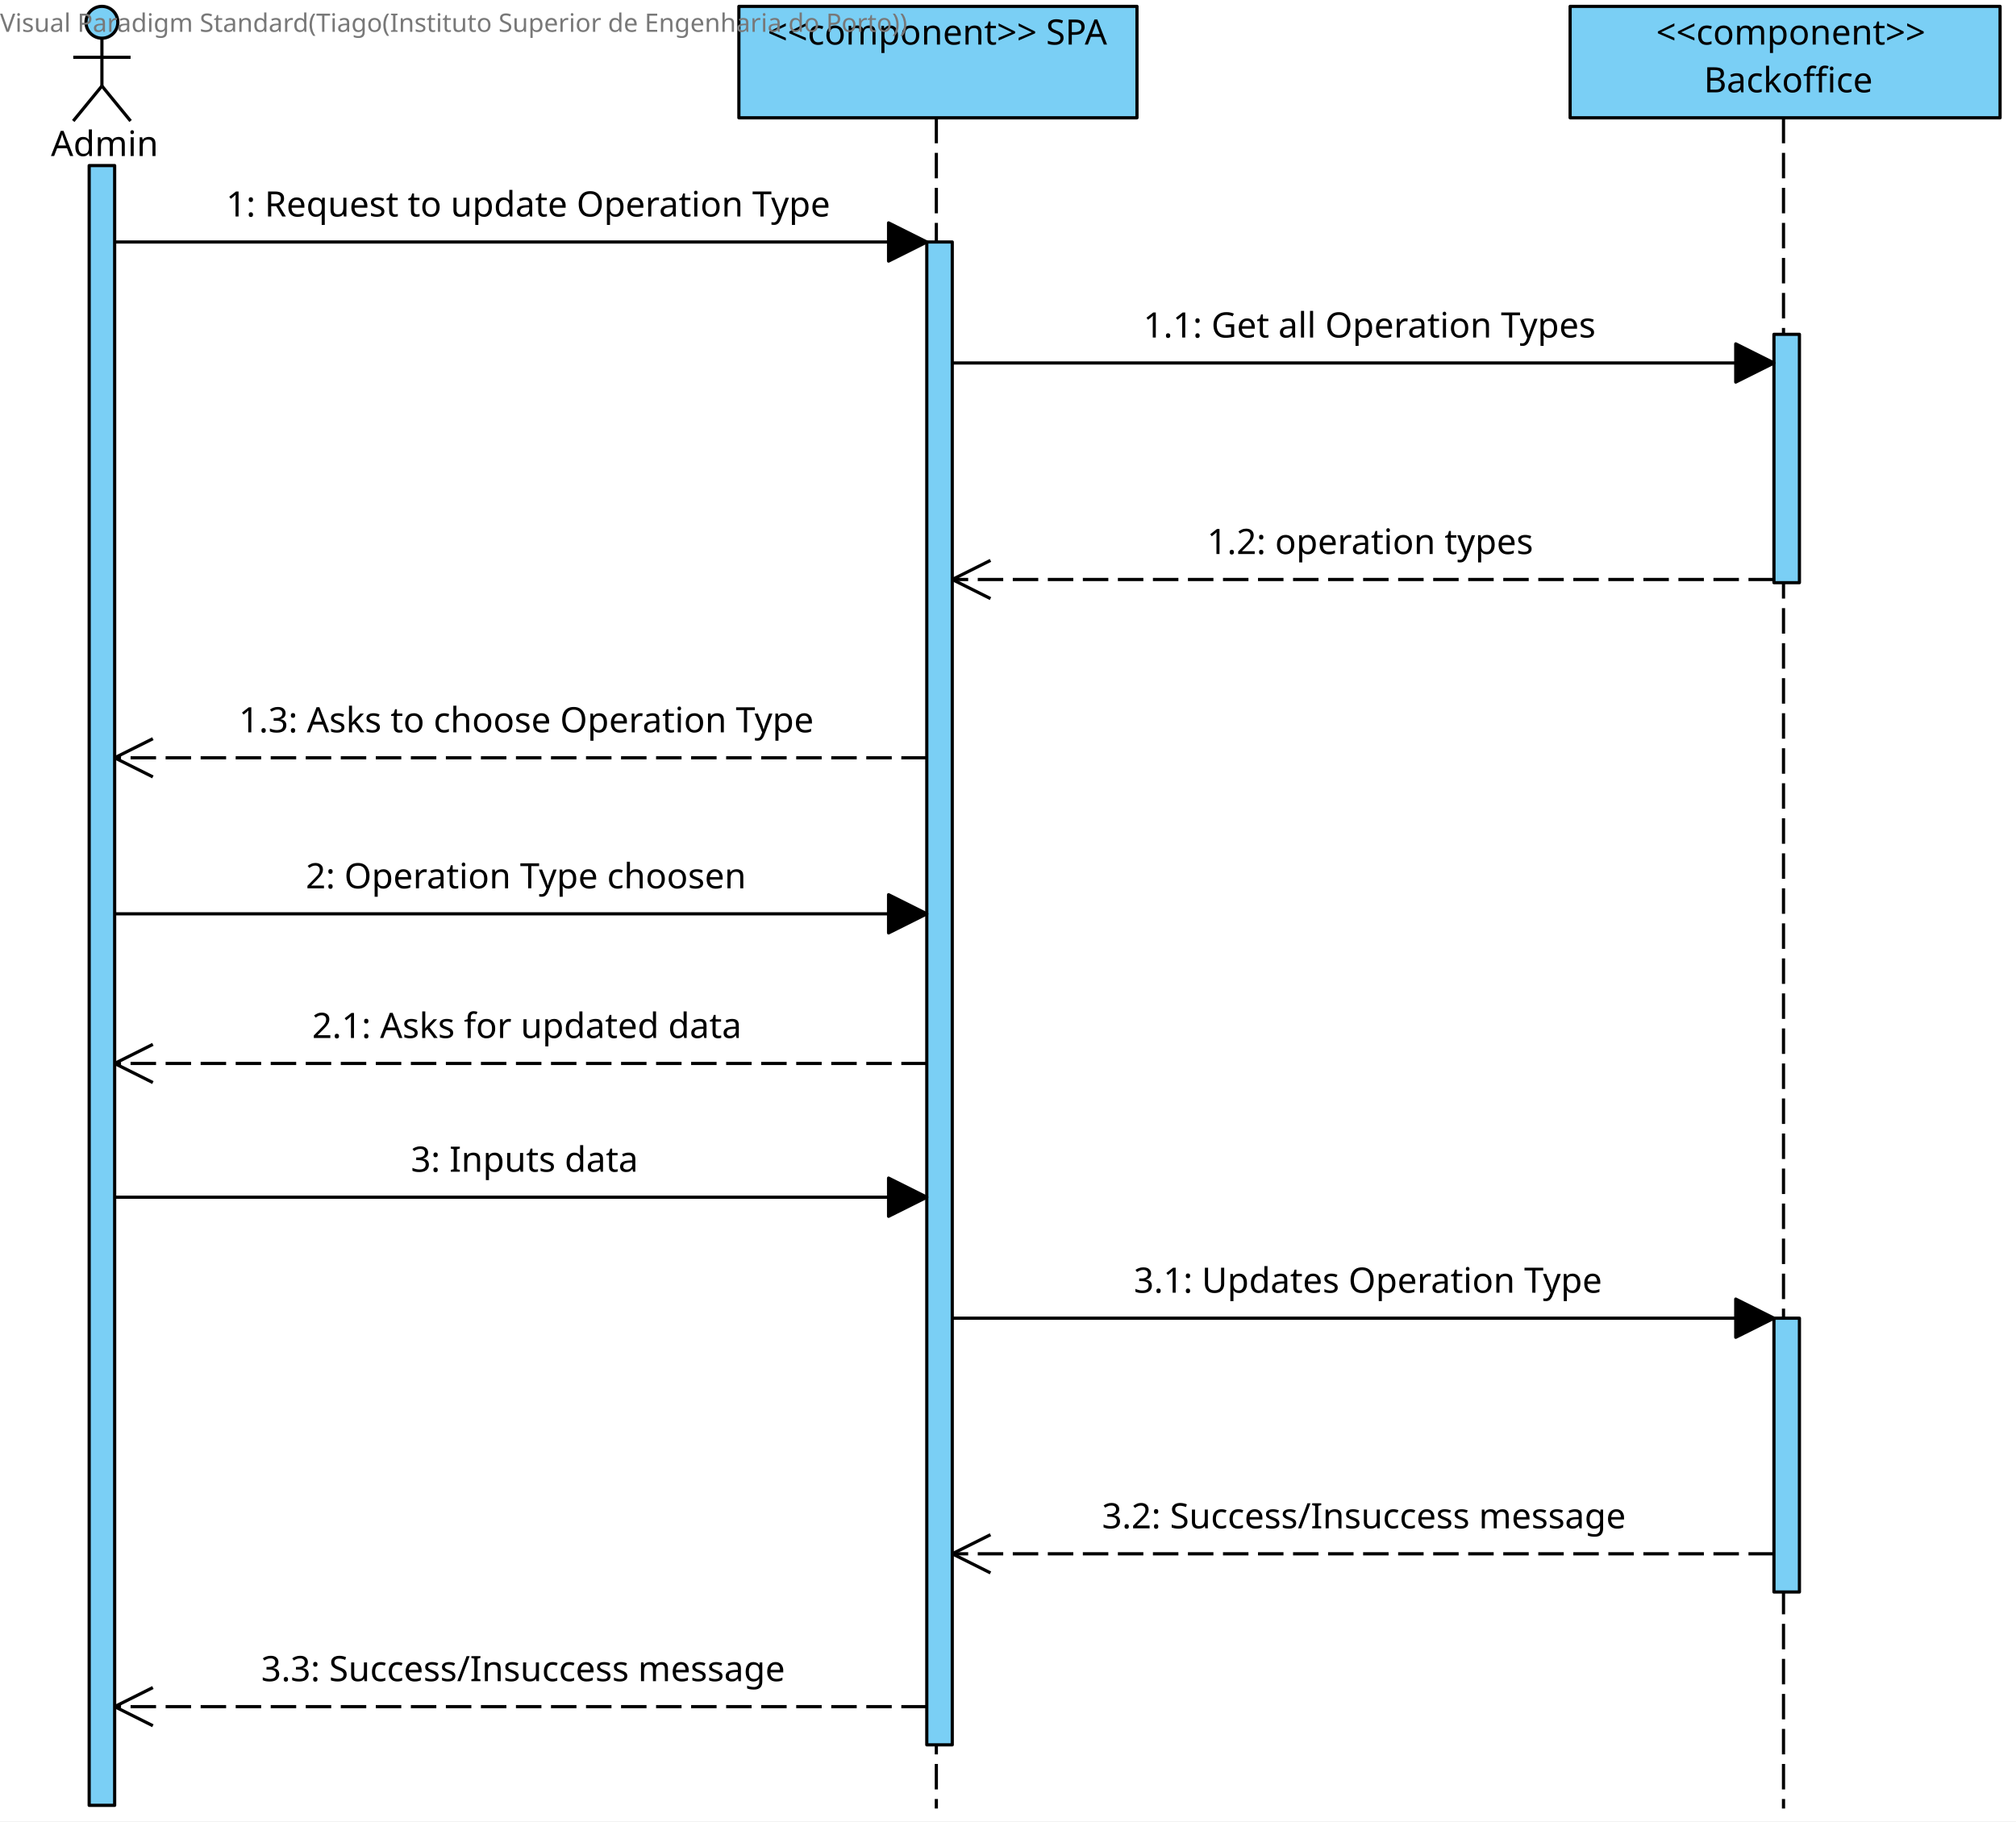
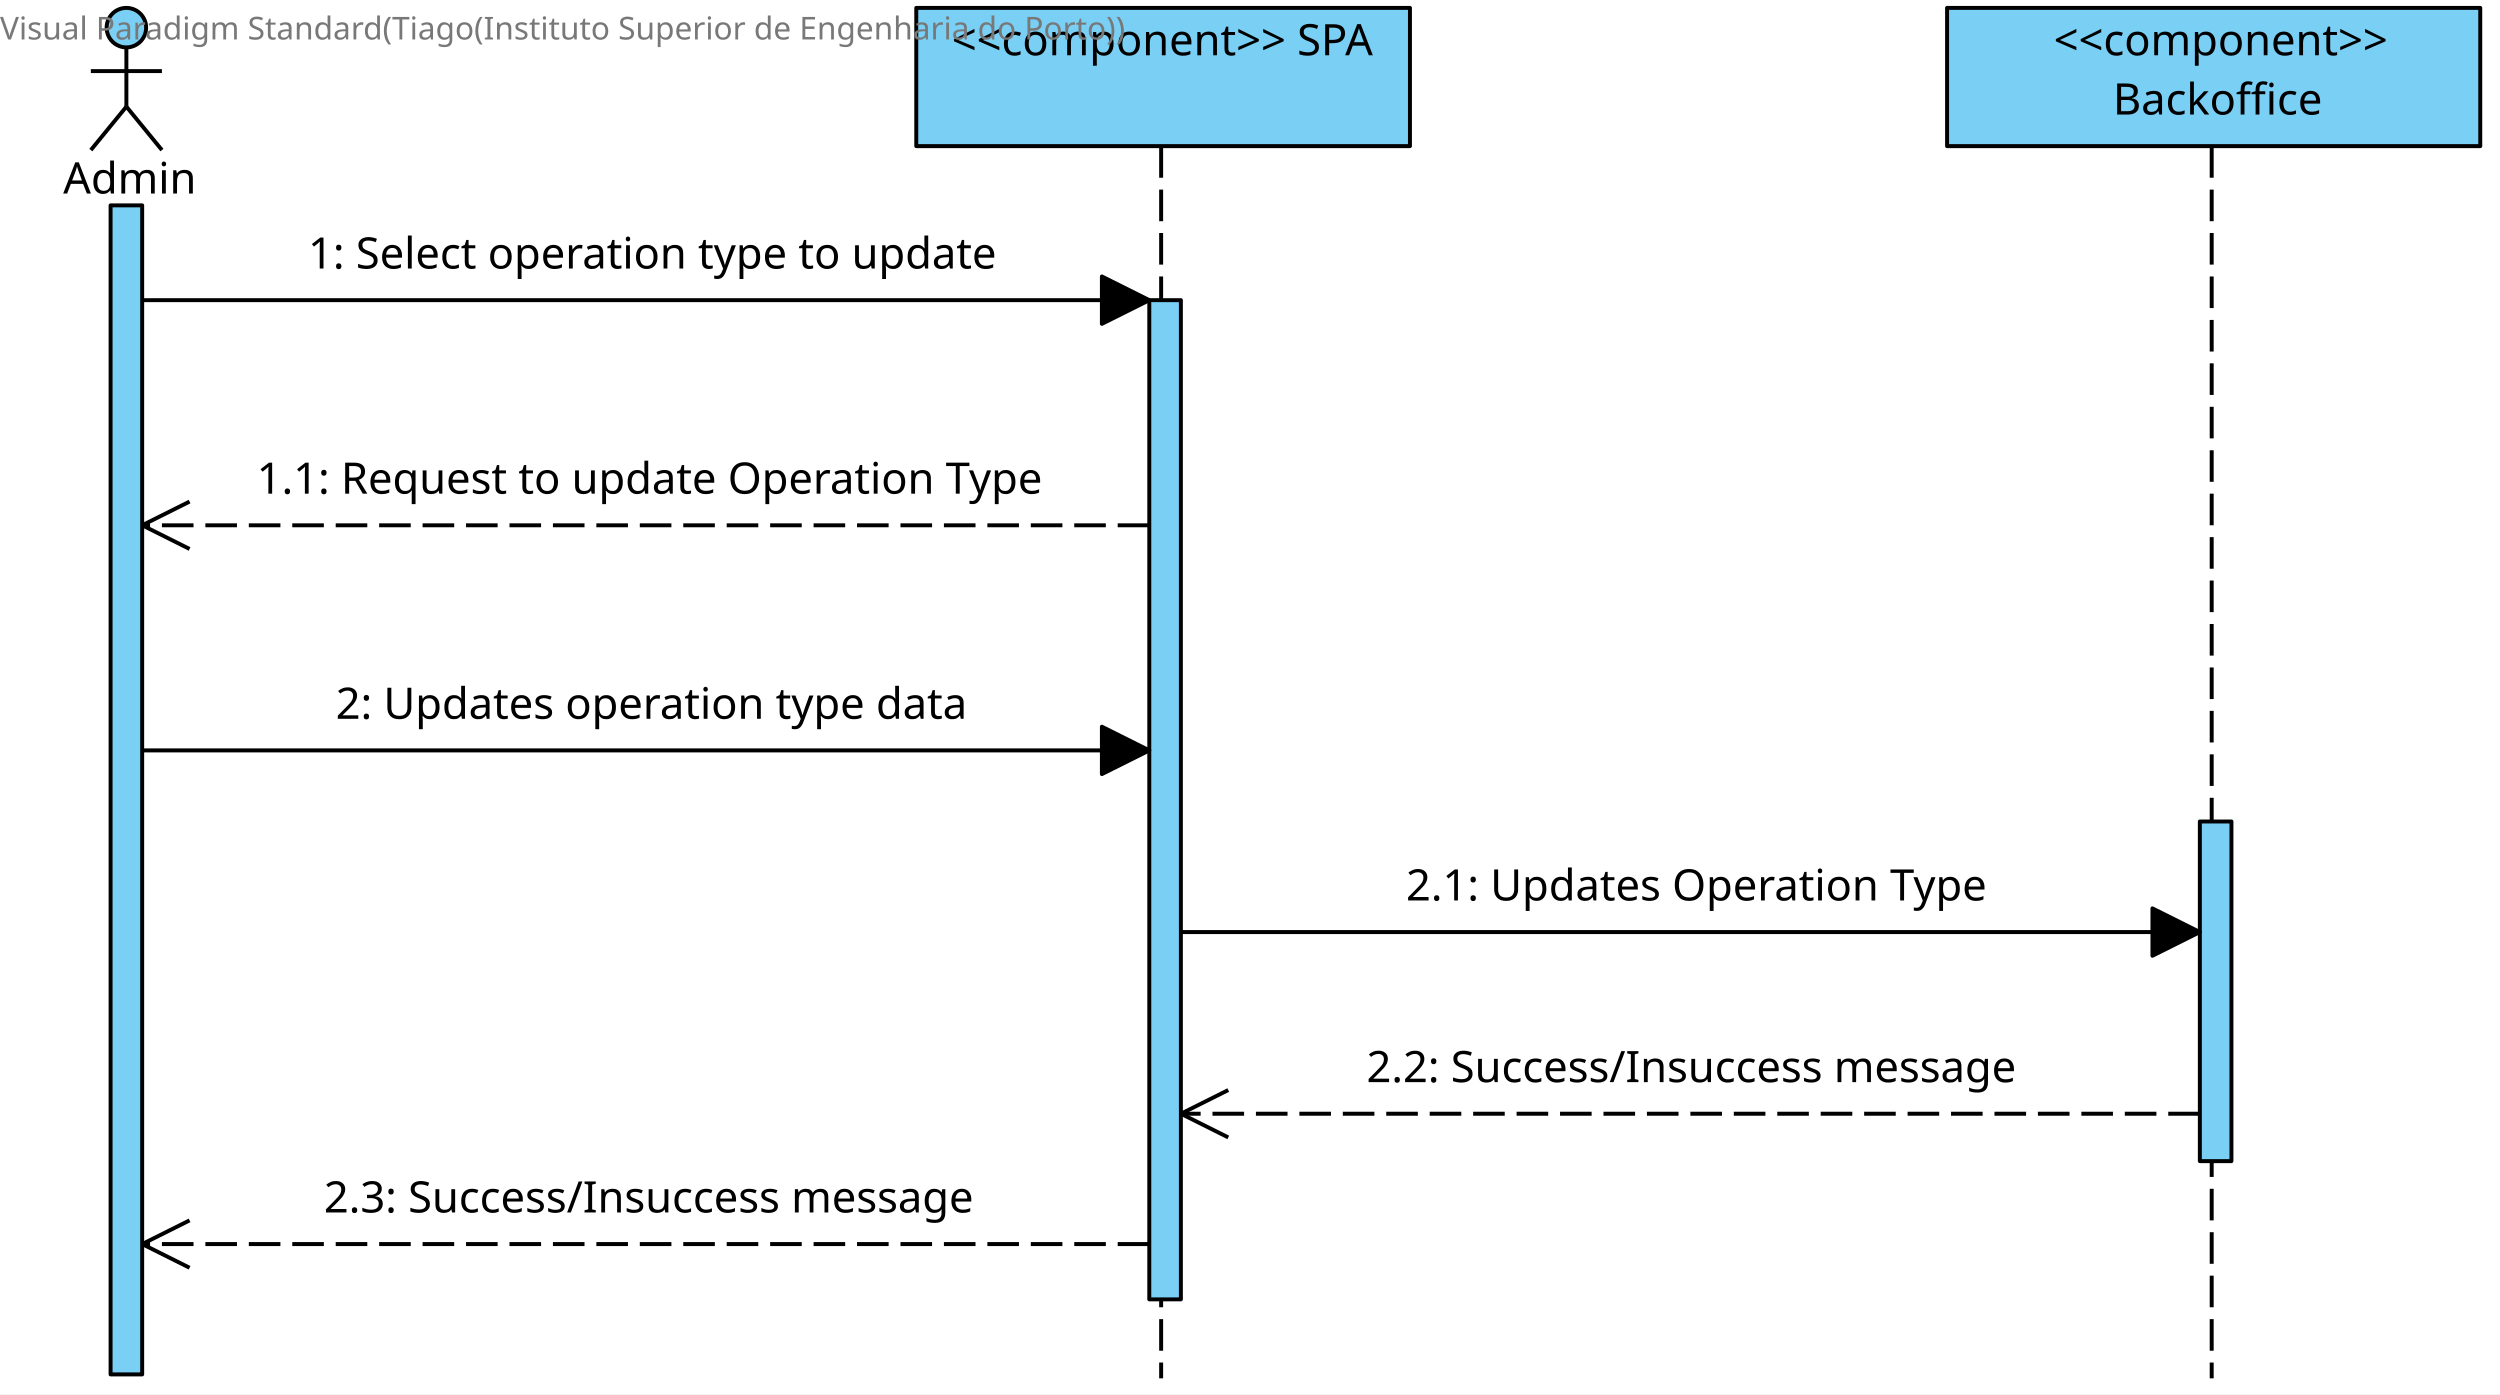
- <svg xmlns="http://www.w3.org/2000/svg" fill-opacity="0" color-rendering="auto" color-interpolation="auto" text-rendering="auto" stroke="rgb(0,0,0)" stroke-linecap="square" width="633" stroke-miterlimit="10" shape-rendering="auto" stroke-opacity="0" fill="rgb(0,0,0)" stroke-dasharray="none" font-weight="normal" stroke-width="1" height="572" font-family="'Dialog'" font-style="normal" stroke-linejoin="miter" font-size="12px" stroke-dashoffset="0" image-rendering="auto">
+ <svg xmlns="http://www.w3.org/2000/svg" fill-opacity="0" color-rendering="auto" color-interpolation="auto" text-rendering="auto" stroke="rgb(0,0,0)" stroke-linecap="square" width="633" stroke-miterlimit="10" shape-rendering="auto" stroke-opacity="0" fill="rgb(0,0,0)" stroke-dasharray="none" font-weight="normal" stroke-width="1" height="353" font-family="'Dialog'" font-style="normal" stroke-linejoin="miter" font-size="12px" stroke-dashoffset="0" image-rendering="auto">
  <defs id="genericDefs" />
  <g>
    <defs id="defs1">
      <clipPath clipPathUnits="userSpaceOnUse" id="clipPath1">
-         <path d="M-7 -7 L71 -7 L71 577 L-7 577 L-7 -7 Z" />
+         <path d="M-7 -7 L71 -7 L71 358 L-7 358 L-7 -7 Z" />
      </clipPath>
      <clipPath clipPathUnits="userSpaceOnUse" id="clipPath2">
-         <path d="M-7 -7 L137 -7 L137 577 L-7 577 L-7 -7 Z" />
+         <path d="M-7 -7 L137 -7 L137 358 L-7 358 L-7 -7 Z" />
      </clipPath>
      <clipPath clipPathUnits="userSpaceOnUse" id="clipPath3">
-         <path d="M-7 -7 L19 -7 L19 483 L-7 483 L-7 -7 Z" />
+         <path d="M-7 -7 L19 -7 L19 264 L-7 264 L-7 -7 Z" />
      </clipPath>
      <clipPath clipPathUnits="userSpaceOnUse" id="clipPath4">
-         <path d="M-7 -7 L147 -7 L147 577 L-7 577 L-7 -7 Z" />
+         <path d="M-7 -7 L147 -7 L147 358 L-7 358 L-7 -7 Z" />
      </clipPath>
      <clipPath clipPathUnits="userSpaceOnUse" id="clipPath5">
        <path d="M-7 -7 L19 -7 L19 97 L-7 97 L-7 -7 Z" />
      </clipPath>
      <clipPath clipPathUnits="userSpaceOnUse" id="clipPath6">
-         <path d="M-7 -7 L19 -7 L19 89 L-7 89 L-7 -7 Z" />
+         <path d="M-52 -15 L104 -15 L104 30 L-52 30 L-52 -15 Z" />
      </clipPath>
      <clipPath clipPathUnits="userSpaceOnUse" id="clipPath7">
-         <path d="M-52 -15 L104 -15 L104 30 L-52 30 L-52 -15 Z" />
+         <path d="M-126 -15 L252 -15 L252 30 L-126 30 L-126 -15 Z" />
      </clipPath>
      <clipPath clipPathUnits="userSpaceOnUse" id="clipPath8">
-         <path d="M-126 -15 L252 -15 L252 30 L-126 30 L-126 -15 Z" />
+         <path d="M-136 -30 L272 -30 L272 60 L-136 60 L-136 -30 Z" />
      </clipPath>
      <clipPath clipPathUnits="userSpaceOnUse" id="clipPath9">
-         <path d="M-136 -30 L272 -30 L272 60 L-136 60 L-136 -30 Z" />
+         <path d="M0 0 L359 0 L359 104 L0 104 L0 0 Z" />
      </clipPath>
      <clipPath clipPathUnits="userSpaceOnUse" id="clipPath10">
-         <path d="M0 0 L359 0 L359 104 L0 104 L0 0 Z" />
+         <path d="M72 11 L72 26 L20 26 L20 11 ZM267 30 L267 45 L82 45 L82 30 ZM281 87 L281 102 L70 102 L70 87 ZM0 0 L0 104 L359 104 L359 0 Z" />
      </clipPath>
      <clipPath clipPathUnits="userSpaceOnUse" id="clipPath11">
-         <path d="M72 11 L72 26 L20 26 L20 11 ZM278 30 L278 45 L76 45 L76 30 ZM0 0 L0 104 L359 104 L359 0 Z" />
+         <path d="M281 30 L281 45 L70 45 L70 30 ZM261 87 L261 102 L90 102 L90 87 ZM0 0 L0 104 L359 104 L359 0 Z" />
      </clipPath>
      <clipPath clipPathUnits="userSpaceOnUse" id="clipPath12">
-         <path d="M274 30 L274 45 L79 45 L79 30 ZM253 79 L253 94 L100 94 L100 79 ZM0 0 L0 104 L359 104 L359 0 Z" />
+         <path d="M261 30 L261 45 L90 45 L90 30 ZM0 0 L0 104 L359 104 L359 0 Z" />
      </clipPath>
      <clipPath clipPathUnits="userSpaceOnUse" id="clipPath13">
-         <path d="M253 30 L253 45 L100 45 L100 30 ZM252 77 L252 92 L103 92 L103 77 ZM0 0 L0 104 L359 104 L359 0 Z" />
+         <path d="M269 30 L269 45 L86 45 L86 30 ZM0 0 L0 104 L359 104 L359 12 L350 12 L350 0 Z" />
      </clipPath>
      <clipPath clipPathUnits="userSpaceOnUse" id="clipPath14">
-         <path d="M252 30 L252 45 L103 45 L103 30 ZM220 72 L220 87 L133 87 L133 72 ZM0 0 L0 104 L359 104 L359 0 Z" />
+         <path d="M0 0 L362 0 L362 104 L0 104 L0 0 Z" />
      </clipPath>
      <clipPath clipPathUnits="userSpaceOnUse" id="clipPath15">
-         <path d="M220 30 L220 45 L133 45 L133 30 ZM0 0 L0 104 L359 104 L359 0 L252 0 L252 3 L103 3 L103 0 Z" />
+         <path d="M260 30 L260 45 L98 45 L98 30 ZM270 76 L270 91 L87 91 L87 76 ZM0 0 L0 104 L362 104 L362 0 Z" />
      </clipPath>
      <clipPath clipPathUnits="userSpaceOnUse" id="clipPath16">
-         <path d="M269 30 L269 45 L86 45 L86 30 ZM0 0 L0 104 L359 104 L359 0 Z" />
+         <path d="M270 30 L270 45 L87 45 L87 30 ZM0 0 L0 63 L6 63 L6 78 L0 78 L0 104 L362 104 L362 0 Z" />
      </clipPath>
      <clipPath clipPathUnits="userSpaceOnUse" id="clipPath17">
-         <path d="M0 0 L362 0 L362 104 L0 104 L0 0 Z" />
+         <path d="M-183 -15 L366 -15 L366 30 L-183 30 L-183 -15 Z" />
      </clipPath>
      <clipPath clipPathUnits="userSpaceOnUse" id="clipPath18">
-         <path d="M260 30 L260 45 L98 45 L98 30 ZM0 0 L0 104 L362 104 L362 0 Z" />
+         <path d="M-162 -15 L324 -15 L324 30 L-162 30 L-162 -15 Z" />
      </clipPath>
      <clipPath clipPathUnits="userSpaceOnUse" id="clipPath19">
-         <path d="M270 30 L270 45 L87 45 L87 30 ZM0 0 L0 78 L6 78 L6 93 L0 93 L0 104 L362 104 L362 0 Z" />
+         <path d="M-171 -15 L342 -15 L342 30 L-171 30 L-171 -15 Z" />
      </clipPath>
      <clipPath clipPathUnits="userSpaceOnUse" id="clipPath20">
-         <path d="M258 30 L258 45 L100 45 L100 30 ZM15 0 L15 7 L0 7 L0 104 L120 104 L120 98 L237 98 L237 104 L362 104 L362 0 Z" />
+         <path d="M-211 -15 L422 -15 L422 30 L-211 30 L-211 -15 Z" />
      </clipPath>
      <clipPath clipPathUnits="userSpaceOnUse" id="clipPath21">
-         <path d="M237 30 L237 45 L120 45 L120 30 ZM0 0 L0 86 L11 86 L11 101 L0 101 L0 104 L362 104 L362 0 Z" />
-       </clipPath>
-       <clipPath clipPathUnits="userSpaceOnUse" id="clipPath22">
-         <path d="M-117 -15 L234 -15 L234 30 L-117 30 L-117 -15 Z" />
-       </clipPath>
-       <clipPath clipPathUnits="userSpaceOnUse" id="clipPath23">
-         <path d="M-158 -15 L316 -15 L316 30 L-158 30 L-158 -15 Z" />
-       </clipPath>
-       <clipPath clipPathUnits="userSpaceOnUse" id="clipPath24">
-         <path d="M-183 -15 L366 -15 L366 30 L-183 30 L-183 -15 Z" />
-       </clipPath>
-       <clipPath clipPathUnits="userSpaceOnUse" id="clipPath25">
-         <path d="M-162 -15 L324 -15 L324 30 L-162 30 L-162 -15 Z" />
-       </clipPath>
-       <clipPath clipPathUnits="userSpaceOnUse" id="clipPath26">
-         <path d="M-87 -15 L174 -15 L174 30 L-87 30 L-87 -15 Z" />
-       </clipPath>
-       <clipPath clipPathUnits="userSpaceOnUse" id="clipPath27">
-         <path d="M-149 -15 L298 -15 L298 30 L-149 30 L-149 -15 Z" />
-       </clipPath>
-       <clipPath clipPathUnits="userSpaceOnUse" id="clipPath28">
-         <path d="M-153 -15 L306 -15 L306 30 L-153 30 L-153 -15 Z" />
-       </clipPath>
-       <clipPath clipPathUnits="userSpaceOnUse" id="clipPath29">
-         <path d="M-195 -15 L390 -15 L390 30 L-195 30 L-195 -15 Z" />
-       </clipPath>
-       <clipPath clipPathUnits="userSpaceOnUse" id="clipPath30">
-         <path d="M-202 -15 L404 -15 L404 30 L-202 30 L-202 -15 Z" />
+         <path d="M-185 -15 L370 -15 L370 30 L-185 30 L-185 -15 Z" />
      </clipPath>
    </defs>
    <g fill="white" text-rendering="geometricPrecision" fill-opacity="1" stroke-opacity="1" stroke="white">
-       <rect x="0" width="633" height="572" y="0" stroke="none" />
+       <rect x="0" width="633" height="353" y="0" stroke="none" />
    </g>
    <g font-size="11px" transform="translate(2,2)" fill-opacity="1" fill="rgb(122,207,245)" text-rendering="geometricPrecision" image-rendering="optimizeQuality" font-family="sans-serif" stroke="rgb(122,207,245)" stroke-opacity="1">
      <circle r="5" clip-path="url(#clipPath1)" cx="30" cy="5" stroke="none" />
-       <rect x="26" width="8" height="515" y="50" clip-path="url(#clipPath1)" stroke="none" />
+       <rect x="26" width="8" height="296" y="50" clip-path="url(#clipPath1)" stroke="none" />
    </g>
    <g stroke-linecap="butt" font-size="11px" transform="translate(2,2)" fill-opacity="1" fill="black" text-rendering="geometricPrecision" image-rendering="optimizeQuality" font-family="sans-serif" stroke-linejoin="round" stroke="black" stroke-opacity="1" stroke-miterlimit="0">
      <circle fill="none" r="5" clip-path="url(#clipPath1)" cx="30" cy="5" />
-       <rect fill="none" x="26" width="8" height="515" y="50" clip-path="url(#clipPath1)" />
+       <rect fill="none" x="26" width="8" height="296" y="50" clip-path="url(#clipPath1)" />
      <line y2="25" fill="none" x1="30" clip-path="url(#clipPath1)" x2="30" y1="10" />
      <line y2="36" fill="none" x1="30" clip-path="url(#clipPath1)" x2="21" y1="25" />
      <line y2="36" fill="none" x1="30" clip-path="url(#clipPath1)" x2="39" y1="25" />
      <line y2="16" fill="none" x1="21" clip-path="url(#clipPath1)" x2="39" y1="16" />
    </g>
    <g font-size="11px" transform="translate(232,2)" fill-opacity="1" fill="rgb(122,207,245)" text-rendering="geometricPrecision" image-rendering="optimizeQuality" font-family="sans-serif" stroke="rgb(122,207,245)" stroke-opacity="1">
      <rect x="0" width="125" height="35" y="0" clip-path="url(#clipPath2)" stroke="none" />
    </g>
    <g stroke-linecap="butt" font-size="11px" transform="translate(232,2)" fill-opacity="1" fill="black" text-rendering="geometricPrecision" image-rendering="optimizeQuality" font-family="sans-serif" stroke-linejoin="round" stroke="black" stroke-opacity="1" stroke-miterlimit="0">
      <rect fill="none" x="0" width="125" height="35" y="0" clip-path="url(#clipPath2)" />
-       <line clip-path="url(#clipPath2)" fill="none" x1="62" x2="62" y1="35" y2="566" stroke-linejoin="bevel" stroke-dasharray="8,3" />
+       <line clip-path="url(#clipPath2)" fill="none" x1="62" x2="62" y1="35" y2="347" stroke-linejoin="bevel" stroke-dasharray="8,3" />
    </g>
    <g font-size="11px" transform="translate(291,76)" fill-opacity="1" fill="rgb(122,207,245)" text-rendering="geometricPrecision" image-rendering="optimizeQuality" font-family="sans-serif" stroke="rgb(122,207,245)" stroke-opacity="1">
-       <rect x="0" width="8" height="472" y="0" clip-path="url(#clipPath3)" stroke="none" />
+       <rect x="0" width="8" height="253" y="0" clip-path="url(#clipPath3)" stroke="none" />
    </g>
    <g stroke-linecap="butt" font-size="11px" transform="translate(291,76)" fill-opacity="1" fill="black" text-rendering="geometricPrecision" image-rendering="optimizeQuality" font-family="sans-serif" stroke-linejoin="round" stroke="black" stroke-opacity="1" stroke-miterlimit="0">
-       <rect fill="none" x="0" width="8" height="472" y="0" clip-path="url(#clipPath3)" />
+       <rect fill="none" x="0" width="8" height="253" y="0" clip-path="url(#clipPath3)" />
    </g>
    <g font-size="11px" transform="translate(493,2)" fill-opacity="1" fill="rgb(122,207,245)" text-rendering="geometricPrecision" image-rendering="optimizeQuality" font-family="sans-serif" stroke="rgb(122,207,245)" stroke-opacity="1">
      <rect x="0" width="135" height="35" y="0" clip-path="url(#clipPath4)" stroke="none" />
    </g>
    <g stroke-linecap="butt" font-size="11px" transform="translate(493,2)" fill-opacity="1" fill="black" text-rendering="geometricPrecision" image-rendering="optimizeQuality" font-family="sans-serif" stroke-linejoin="round" stroke="black" stroke-opacity="1" stroke-miterlimit="0">
      <rect fill="none" x="0" width="135" height="35" y="0" clip-path="url(#clipPath4)" />
-       <line clip-path="url(#clipPath4)" fill="none" x1="67" x2="67" y1="35" y2="566" stroke-linejoin="bevel" stroke-dasharray="8,3" />
+       <line clip-path="url(#clipPath4)" fill="none" x1="67" x2="67" y1="35" y2="347" stroke-linejoin="bevel" stroke-dasharray="8,3" />
    </g>
-     <g font-size="11px" transform="translate(557,414)" fill-opacity="1" fill="rgb(122,207,245)" text-rendering="geometricPrecision" image-rendering="optimizeQuality" font-family="sans-serif" stroke="rgb(122,207,245)" stroke-opacity="1">
+     <g font-size="11px" transform="translate(557,208)" fill-opacity="1" fill="rgb(122,207,245)" text-rendering="geometricPrecision" image-rendering="optimizeQuality" font-family="sans-serif" stroke="rgb(122,207,245)" stroke-opacity="1">
      <rect x="0" width="8" height="86" y="0" clip-path="url(#clipPath5)" stroke="none" />
    </g>
-     <g stroke-linecap="butt" font-size="11px" transform="translate(557,414)" fill-opacity="1" fill="black" text-rendering="geometricPrecision" image-rendering="optimizeQuality" font-family="sans-serif" stroke-linejoin="round" stroke="black" stroke-opacity="1" stroke-miterlimit="0">
+     <g stroke-linecap="butt" font-size="11px" transform="translate(557,208)" fill-opacity="1" fill="black" text-rendering="geometricPrecision" image-rendering="optimizeQuality" font-family="sans-serif" stroke-linejoin="round" stroke="black" stroke-opacity="1" stroke-miterlimit="0">
      <rect fill="none" x="0" width="8" height="86" y="0" clip-path="url(#clipPath5)" />
    </g>
-     <g font-size="11px" transform="translate(557,105)" fill-opacity="1" fill="rgb(122,207,245)" text-rendering="geometricPrecision" image-rendering="optimizeQuality" font-family="sans-serif" stroke="rgb(122,207,245)" stroke-opacity="1">
-       <rect x="0" width="8" height="78" y="0" clip-path="url(#clipPath6)" stroke="none" />
-     </g>
-     <g stroke-linecap="butt" font-size="11px" transform="translate(557,105)" fill-opacity="1" fill="black" text-rendering="geometricPrecision" image-rendering="optimizeQuality" font-family="sans-serif" stroke-linejoin="round" stroke="black" stroke-opacity="1" stroke-miterlimit="0">
-       <rect fill="none" x="0" width="8" height="78" y="0" clip-path="url(#clipPath6)" />
-     </g>
    <g font-size="11px" transform="translate(6,37)" fill-opacity="1" fill="black" text-rendering="geometricPrecision" image-rendering="optimizeQuality" font-family="sans-serif" stroke="black" stroke-opacity="1">
-       <text x="10" xml:space="preserve" y="12" clip-path="url(#clipPath7)" stroke="none">Admin</text>
+       <text x="10" xml:space="preserve" y="12" clip-path="url(#clipPath6)" stroke="none">Admin</text>
    </g>
    <g font-size="11px" transform="translate(232,2)" fill-opacity="1" fill="black" text-rendering="geometricPrecision" image-rendering="optimizeQuality" font-family="sans-serif" stroke="black" stroke-opacity="1">
-       <text x="9" xml:space="preserve" y="12" clip-path="url(#clipPath8)" stroke="none">&lt;&lt;component&gt;&gt; SPA</text>
+       <text x="9" xml:space="preserve" y="12" clip-path="url(#clipPath7)" stroke="none">&lt;&lt;component&gt;&gt; SPA</text>
    </g>
    <g font-size="11px" transform="translate(493,2)" fill-opacity="1" fill="black" text-rendering="geometricPrecision" image-rendering="optimizeQuality" font-family="sans-serif" stroke="black" stroke-opacity="1">
-       <text x="27" xml:space="preserve" y="12" clip-path="url(#clipPath9)" stroke="none">&lt;&lt;component&gt;&gt;</text>
-       <text x="42" xml:space="preserve" y="27" clip-path="url(#clipPath9)" stroke="none">Backoffice</text>
+       <text x="27" xml:space="preserve" y="12" clip-path="url(#clipPath8)" stroke="none">&lt;&lt;component&gt;&gt;</text>
+       <text x="42" xml:space="preserve" y="27" clip-path="url(#clipPath8)" stroke="none">Backoffice</text>
    </g>
    <g stroke-linecap="butt" font-size="11px" transform="translate(-14,26)" fill-opacity="1" fill="black" text-rendering="geometricPrecision" image-rendering="optimizeQuality" font-family="sans-serif" stroke-linejoin="round" stroke="black" stroke-opacity="1">
-       <line y2="50" fill="none" x1="50" clip-path="url(#clipPath11)" x2="305" y1="50" />
-       <polygon points=" 305 50 293 44 293 56" clip-path="url(#clipPath11)" stroke="none" />
-       <polygon fill="none" points=" 305 50 293 44 293 56" clip-path="url(#clipPath11)" />
+       <line y2="50" fill="none" x1="50" clip-path="url(#clipPath10)" x2="305" y1="50" />
+       <polygon points=" 305 50 293 44 293 56" clip-path="url(#clipPath10)" stroke="none" />
+       <polygon fill="none" points=" 305 50 293 44 293 56" clip-path="url(#clipPath10)" />
    </g>
-     <g fill-opacity="1" text-rendering="geometricPrecision" stroke="black" stroke-linecap="butt" transform="translate(-14,188)" stroke-miterlimit="0" stroke-opacity="1" fill="black" stroke-dasharray="8,3" font-family="sans-serif" stroke-linejoin="round" font-size="11px" image-rendering="optimizeQuality">
-       <line y2="50" fill="none" x1="305" clip-path="url(#clipPath12)" x2="50" y1="50" />
-       <line clip-path="url(#clipPath12)" fill="none" x1="50" x2="62" y1="50" y2="56" stroke-dasharray="none" stroke-miterlimit="10" />
-       <line clip-path="url(#clipPath12)" fill="none" x1="50" x2="62" y1="50" y2="44" stroke-dasharray="none" stroke-miterlimit="10" />
+     <g fill-opacity="1" text-rendering="geometricPrecision" stroke="black" stroke-linecap="butt" transform="translate(-14,83)" stroke-miterlimit="0" stroke-opacity="1" fill="black" stroke-dasharray="8,3" font-family="sans-serif" stroke-linejoin="round" font-size="11px" image-rendering="optimizeQuality">
+       <line y2="50" fill="none" x1="305" clip-path="url(#clipPath11)" x2="50" y1="50" />
+       <line clip-path="url(#clipPath11)" fill="none" x1="50" x2="62" y1="50" y2="56" stroke-dasharray="none" stroke-miterlimit="10" />
+       <line clip-path="url(#clipPath11)" fill="none" x1="50" x2="62" y1="50" y2="44" stroke-dasharray="none" stroke-miterlimit="10" />
    </g>
-     <g stroke-linecap="butt" font-size="11px" transform="translate(-14,237)" fill-opacity="1" fill="black" text-rendering="geometricPrecision" image-rendering="optimizeQuality" font-family="sans-serif" stroke-linejoin="round" stroke="black" stroke-opacity="1">
-       <line y2="50" fill="none" x1="50" clip-path="url(#clipPath13)" x2="305" y1="50" />
-       <polygon points=" 305 50 293 44 293 56" clip-path="url(#clipPath13)" stroke="none" />
-       <polygon fill="none" points=" 305 50 293 44 293 56" clip-path="url(#clipPath13)" />
+     <g stroke-linecap="butt" font-size="11px" transform="translate(-14,140)" fill-opacity="1" fill="black" text-rendering="geometricPrecision" image-rendering="optimizeQuality" font-family="sans-serif" stroke-linejoin="round" stroke="black" stroke-opacity="1">
+       <line y2="50" fill="none" x1="50" clip-path="url(#clipPath12)" x2="305" y1="50" />
+       <polygon points=" 305 50 293 44 293 56" clip-path="url(#clipPath12)" stroke="none" />
+       <polygon fill="none" points=" 305 50 293 44 293 56" clip-path="url(#clipPath12)" />
    </g>
-     <g fill-opacity="1" text-rendering="geometricPrecision" stroke="black" stroke-linecap="butt" transform="translate(-14,284)" stroke-miterlimit="0" stroke-opacity="1" fill="black" stroke-dasharray="8,3" font-family="sans-serif" stroke-linejoin="round" font-size="11px" image-rendering="optimizeQuality">
-       <line y2="50" fill="none" x1="305" clip-path="url(#clipPath14)" x2="50" y1="50" />
-       <line clip-path="url(#clipPath14)" fill="none" x1="50" x2="62" y1="50" y2="56" stroke-dasharray="none" stroke-miterlimit="10" />
-       <line clip-path="url(#clipPath14)" fill="none" x1="50" x2="62" y1="50" y2="44" stroke-dasharray="none" stroke-miterlimit="10" />
+     <g fill-opacity="1" text-rendering="geometricPrecision" stroke="black" stroke-linecap="butt" transform="translate(-14,265)" stroke-miterlimit="0" stroke-opacity="1" fill="black" stroke-dasharray="8,3" font-family="sans-serif" stroke-linejoin="round" font-size="11px" image-rendering="optimizeQuality">
+       <line y2="50" fill="none" x1="305" clip-path="url(#clipPath13)" x2="50" y1="50" />
+       <line clip-path="url(#clipPath13)" fill="none" x1="50" x2="62" y1="50" y2="56" stroke-dasharray="none" stroke-miterlimit="10" />
+       <line clip-path="url(#clipPath13)" fill="none" x1="50" x2="62" y1="50" y2="44" stroke-dasharray="none" stroke-miterlimit="10" />
    </g>
-     <g stroke-linecap="butt" font-size="11px" transform="translate(-14,326)" fill-opacity="1" fill="black" text-rendering="geometricPrecision" image-rendering="optimizeQuality" font-family="sans-serif" stroke-linejoin="round" stroke="black" stroke-opacity="1">
-       <line y2="50" fill="none" x1="50" clip-path="url(#clipPath15)" x2="305" y1="50" />
-       <polygon points=" 305 50 293 44 293 56" clip-path="url(#clipPath15)" stroke="none" />
-       <polygon fill="none" points=" 305 50 293 44 293 56" clip-path="url(#clipPath15)" />
+     <g stroke-linecap="butt" font-size="11px" transform="translate(249,186)" fill-opacity="1" fill="black" text-rendering="geometricPrecision" image-rendering="optimizeQuality" font-family="sans-serif" stroke-linejoin="round" stroke="black" stroke-opacity="1">
+       <line y2="50" fill="none" x1="50" clip-path="url(#clipPath15)" x2="308" y1="50" />
+       <polygon points=" 308 50 296 44 296 56" clip-path="url(#clipPath15)" stroke="none" />
+       <polygon fill="none" points=" 308 50 296 44 296 56" clip-path="url(#clipPath15)" />
    </g>
-     <g fill-opacity="1" text-rendering="geometricPrecision" stroke="black" stroke-linecap="butt" transform="translate(-14,486)" stroke-miterlimit="0" stroke-opacity="1" fill="black" stroke-dasharray="8,3" font-family="sans-serif" stroke-linejoin="round" font-size="11px" image-rendering="optimizeQuality">
-       <line y2="50" fill="none" x1="305" clip-path="url(#clipPath16)" x2="50" y1="50" />
+     <g fill-opacity="1" text-rendering="geometricPrecision" stroke="black" stroke-linecap="butt" transform="translate(249,232)" stroke-miterlimit="0" stroke-opacity="1" fill="black" stroke-dasharray="8,3" font-family="sans-serif" stroke-linejoin="round" font-size="11px" image-rendering="optimizeQuality">
+       <line y2="50" fill="none" x1="308" clip-path="url(#clipPath16)" x2="50" y1="50" />
      <line clip-path="url(#clipPath16)" fill="none" x1="50" x2="62" y1="50" y2="56" stroke-dasharray="none" stroke-miterlimit="10" />
      <line clip-path="url(#clipPath16)" fill="none" x1="50" x2="62" y1="50" y2="44" stroke-dasharray="none" stroke-miterlimit="10" />
    </g>
-     <g stroke-linecap="butt" font-size="11px" transform="translate(249,364)" fill-opacity="1" fill="black" text-rendering="geometricPrecision" image-rendering="optimizeQuality" font-family="sans-serif" stroke-linejoin="round" stroke="black" stroke-opacity="1">
-       <line y2="50" fill="none" x1="50" clip-path="url(#clipPath18)" x2="308" y1="50" />
-       <polygon points=" 308 50 296 44 296 56" clip-path="url(#clipPath18)" stroke="none" />
-       <polygon fill="none" points=" 308 50 296 44 296 56" clip-path="url(#clipPath18)" />
+     <g font-size="11px" transform="translate(336,262)" fill-opacity="1" fill="white" text-rendering="geometricPrecision" image-rendering="optimizeQuality" font-family="sans-serif" stroke="white" stroke-opacity="1">
+       <rect x="0" width="183" height="15" y="0" clip-path="url(#clipPath17)" stroke="none" />
+       <text fill="black" x="10" xml:space="preserve" y="12" clip-path="url(#clipPath17)" stroke="none">2.2: Success/Insuccess message</text>
    </g>
-     <g fill-opacity="1" text-rendering="geometricPrecision" stroke="black" stroke-linecap="butt" transform="translate(249,438)" stroke-miterlimit="0" stroke-opacity="1" fill="black" stroke-dasharray="8,3" font-family="sans-serif" stroke-linejoin="round" font-size="11px" image-rendering="optimizeQuality">
-       <line y2="50" fill="none" x1="308" clip-path="url(#clipPath19)" x2="50" y1="50" />
-       <line clip-path="url(#clipPath19)" fill="none" x1="50" x2="62" y1="50" y2="56" stroke-dasharray="none" stroke-miterlimit="10" />
-       <line clip-path="url(#clipPath19)" fill="none" x1="50" x2="62" y1="50" y2="44" stroke-dasharray="none" stroke-miterlimit="10" />
+     <g font-size="11px" transform="translate(347,216)" fill-opacity="1" fill="white" text-rendering="geometricPrecision" image-rendering="optimizeQuality" font-family="sans-serif" stroke="white" stroke-opacity="1">
+       <rect x="0" width="162" height="15" y="0" clip-path="url(#clipPath18)" stroke="none" />
+       <text fill="black" x="9" xml:space="preserve" y="12" clip-path="url(#clipPath18)" stroke="none">2.1: Updates Operation Type</text>
    </g>
-     <g stroke-linecap="butt" font-size="11px" transform="translate(249,64)" fill-opacity="1" fill="black" text-rendering="geometricPrecision" image-rendering="optimizeQuality" font-family="sans-serif" stroke-linejoin="round" stroke="black" stroke-opacity="1">
-       <line y2="50" fill="none" x1="50" clip-path="url(#clipPath20)" x2="308" y1="50" />
-       <polygon points=" 308 50 296 44 296 56" clip-path="url(#clipPath20)" stroke="none" />
-       <polygon fill="none" points=" 308 50 296 44 296 56" clip-path="url(#clipPath20)" />
+     <g font-size="11px" transform="translate(72,295)" fill-opacity="1" fill="white" text-rendering="geometricPrecision" image-rendering="optimizeQuality" font-family="sans-serif" stroke="white" stroke-opacity="1">
+       <rect x="0" width="183" height="15" y="0" clip-path="url(#clipPath17)" stroke="none" />
+       <text fill="black" x="10" xml:space="preserve" y="12" clip-path="url(#clipPath17)" stroke="none">2.3: Success/Insuccess message</text>
    </g>
-     <g fill-opacity="1" text-rendering="geometricPrecision" stroke="black" stroke-linecap="butt" transform="translate(249,132)" stroke-miterlimit="0" stroke-opacity="1" fill="black" stroke-dasharray="8,3" font-family="sans-serif" stroke-linejoin="round" font-size="11px" image-rendering="optimizeQuality">
-       <line y2="50" fill="none" x1="308" clip-path="url(#clipPath21)" x2="50" y1="50" />
-       <line clip-path="url(#clipPath21)" fill="none" x1="50" x2="62" y1="50" y2="56" stroke-dasharray="none" stroke-miterlimit="10" />
-       <line clip-path="url(#clipPath21)" fill="none" x1="50" x2="62" y1="50" y2="44" stroke-dasharray="none" stroke-miterlimit="10" />
+     <g font-size="11px" transform="translate(76,170)" fill-opacity="1" fill="white" text-rendering="geometricPrecision" image-rendering="optimizeQuality" font-family="sans-serif" stroke="white" stroke-opacity="1">
+       <rect x="0" width="171" height="15" y="0" clip-path="url(#clipPath19)" stroke="none" />
+       <text fill="black" x="9" xml:space="preserve" y="12" clip-path="url(#clipPath19)" stroke="none">2: Updates operation type data</text>
    </g>
-     <g font-size="11px" transform="translate(369,162)" fill-opacity="1" fill="white" text-rendering="geometricPrecision" image-rendering="optimizeQuality" font-family="sans-serif" stroke="white" stroke-opacity="1">
-       <rect x="0" width="117" height="15" y="0" clip-path="url(#clipPath22)" stroke="none" />
-       <text fill="black" x="10" xml:space="preserve" y="12" clip-path="url(#clipPath22)" stroke="none">1.2: operation types</text>
+     <g font-size="11px" transform="translate(56,113)" fill-opacity="1" fill="white" text-rendering="geometricPrecision" image-rendering="optimizeQuality" font-family="sans-serif" stroke="white" stroke-opacity="1">
+       <rect x="0" width="211" height="15" y="0" clip-path="url(#clipPath20)" stroke="none" />
+       <text fill="black" x="9" xml:space="preserve" y="12" clip-path="url(#clipPath20)" stroke="none">1.1: Request to update Operation Type</text>
    </g>
-     <g font-size="11px" transform="translate(349,94)" fill-opacity="1" fill="white" text-rendering="geometricPrecision" image-rendering="optimizeQuality" font-family="sans-serif" stroke="white" stroke-opacity="1">
-       <rect x="0" width="158" height="15" y="0" clip-path="url(#clipPath23)" stroke="none" />
-       <text fill="black" x="10" xml:space="preserve" y="12" clip-path="url(#clipPath23)" stroke="none">1.1: Get all Operation Types</text>
-     </g>
-     <g font-size="11px" transform="translate(336,468)" fill-opacity="1" fill="white" text-rendering="geometricPrecision" image-rendering="optimizeQuality" font-family="sans-serif" stroke="white" stroke-opacity="1">
-       <rect x="0" width="183" height="15" y="0" clip-path="url(#clipPath24)" stroke="none" />
-       <text fill="black" x="10" xml:space="preserve" y="12" clip-path="url(#clipPath24)" stroke="none">3.2: Success/Insuccess message</text>
-     </g>
-     <g font-size="11px" transform="translate(347,394)" fill-opacity="1" fill="white" text-rendering="geometricPrecision" image-rendering="optimizeQuality" font-family="sans-serif" stroke="white" stroke-opacity="1">
-       <rect x="0" width="162" height="15" y="0" clip-path="url(#clipPath25)" stroke="none" />
-       <text fill="black" x="9" xml:space="preserve" y="12" clip-path="url(#clipPath25)" stroke="none">3.1: Updates Operation Type</text>
-     </g>
-     <g font-size="11px" transform="translate(72,516)" fill-opacity="1" fill="white" text-rendering="geometricPrecision" image-rendering="optimizeQuality" font-family="sans-serif" stroke="white" stroke-opacity="1">
-       <rect x="0" width="183" height="15" y="0" clip-path="url(#clipPath24)" stroke="none" />
-       <text fill="black" x="10" xml:space="preserve" y="12" clip-path="url(#clipPath24)" stroke="none">3.3: Success/Insuccess message</text>
-     </g>
-     <g font-size="11px" transform="translate(119,356)" fill-opacity="1" fill="white" text-rendering="geometricPrecision" image-rendering="optimizeQuality" font-family="sans-serif" stroke="white" stroke-opacity="1">
-       <rect x="0" width="87" height="15" y="0" clip-path="url(#clipPath26)" stroke="none" />
-       <text fill="black" x="10" xml:space="preserve" y="12" clip-path="url(#clipPath26)" stroke="none">3: Inputs data</text>
-     </g>
-     <g font-size="11px" transform="translate(89,314)" fill-opacity="1" fill="white" text-rendering="geometricPrecision" image-rendering="optimizeQuality" font-family="sans-serif" stroke="white" stroke-opacity="1">
-       <rect x="0" width="149" height="15" y="0" clip-path="url(#clipPath27)" stroke="none" />
-       <text fill="black" x="9" xml:space="preserve" y="12" clip-path="url(#clipPath27)" stroke="none">2.1: Asks for updated data</text>
-     </g>
-     <g font-size="11px" transform="translate(86,267)" fill-opacity="1" fill="white" text-rendering="geometricPrecision" image-rendering="optimizeQuality" font-family="sans-serif" stroke="white" stroke-opacity="1">
-       <rect x="0" width="153" height="15" y="0" clip-path="url(#clipPath28)" stroke="none" />
-       <text fill="black" x="10" xml:space="preserve" y="12" clip-path="url(#clipPath28)" stroke="none">2: Operation Type choosen</text>
-     </g>
-     <g font-size="11px" transform="translate(65,218)" fill-opacity="1" fill="white" text-rendering="geometricPrecision" image-rendering="optimizeQuality" font-family="sans-serif" stroke="white" stroke-opacity="1">
-       <rect x="0" width="195" height="15" y="0" clip-path="url(#clipPath29)" stroke="none" />
-       <text fill="black" x="10" xml:space="preserve" y="12" clip-path="url(#clipPath29)" stroke="none">1.3: Asks to choose Operation Type</text>
-     </g>
-     <g font-size="11px" transform="translate(62,56)" fill-opacity="1" fill="white" text-rendering="geometricPrecision" image-rendering="optimizeQuality" font-family="sans-serif" stroke="white" stroke-opacity="1">
-       <rect x="0" width="202" height="15" y="0" clip-path="url(#clipPath30)" stroke="none" />
-       <text fill="black" x="9" xml:space="preserve" y="12" clip-path="url(#clipPath30)" stroke="none">1: Request to update Operation Type</text>
+     <g font-size="11px" transform="translate(68,56)" fill-opacity="1" fill="white" text-rendering="geometricPrecision" image-rendering="optimizeQuality" font-family="sans-serif" stroke="white" stroke-opacity="1">
+       <rect x="0" width="185" height="15" y="0" clip-path="url(#clipPath21)" stroke="none" />
+       <text fill="black" x="10" xml:space="preserve" y="12" clip-path="url(#clipPath21)" stroke="none">1: Select operation type to update</text>
    </g>
    <g font-size="8px" fill-opacity="1" fill="rgb(120,120,120)" text-rendering="geometricPrecision" image-rendering="optimizeQuality" stroke="rgb(120,120,120)" stroke-opacity="1">
      <text x="0" xml:space="preserve" y="10" stroke="none">Visual Paradigm Standard(Tiago(Instituto Superior de Engenharia do Porto))</text>
    </g>
  </g>
</svg>
